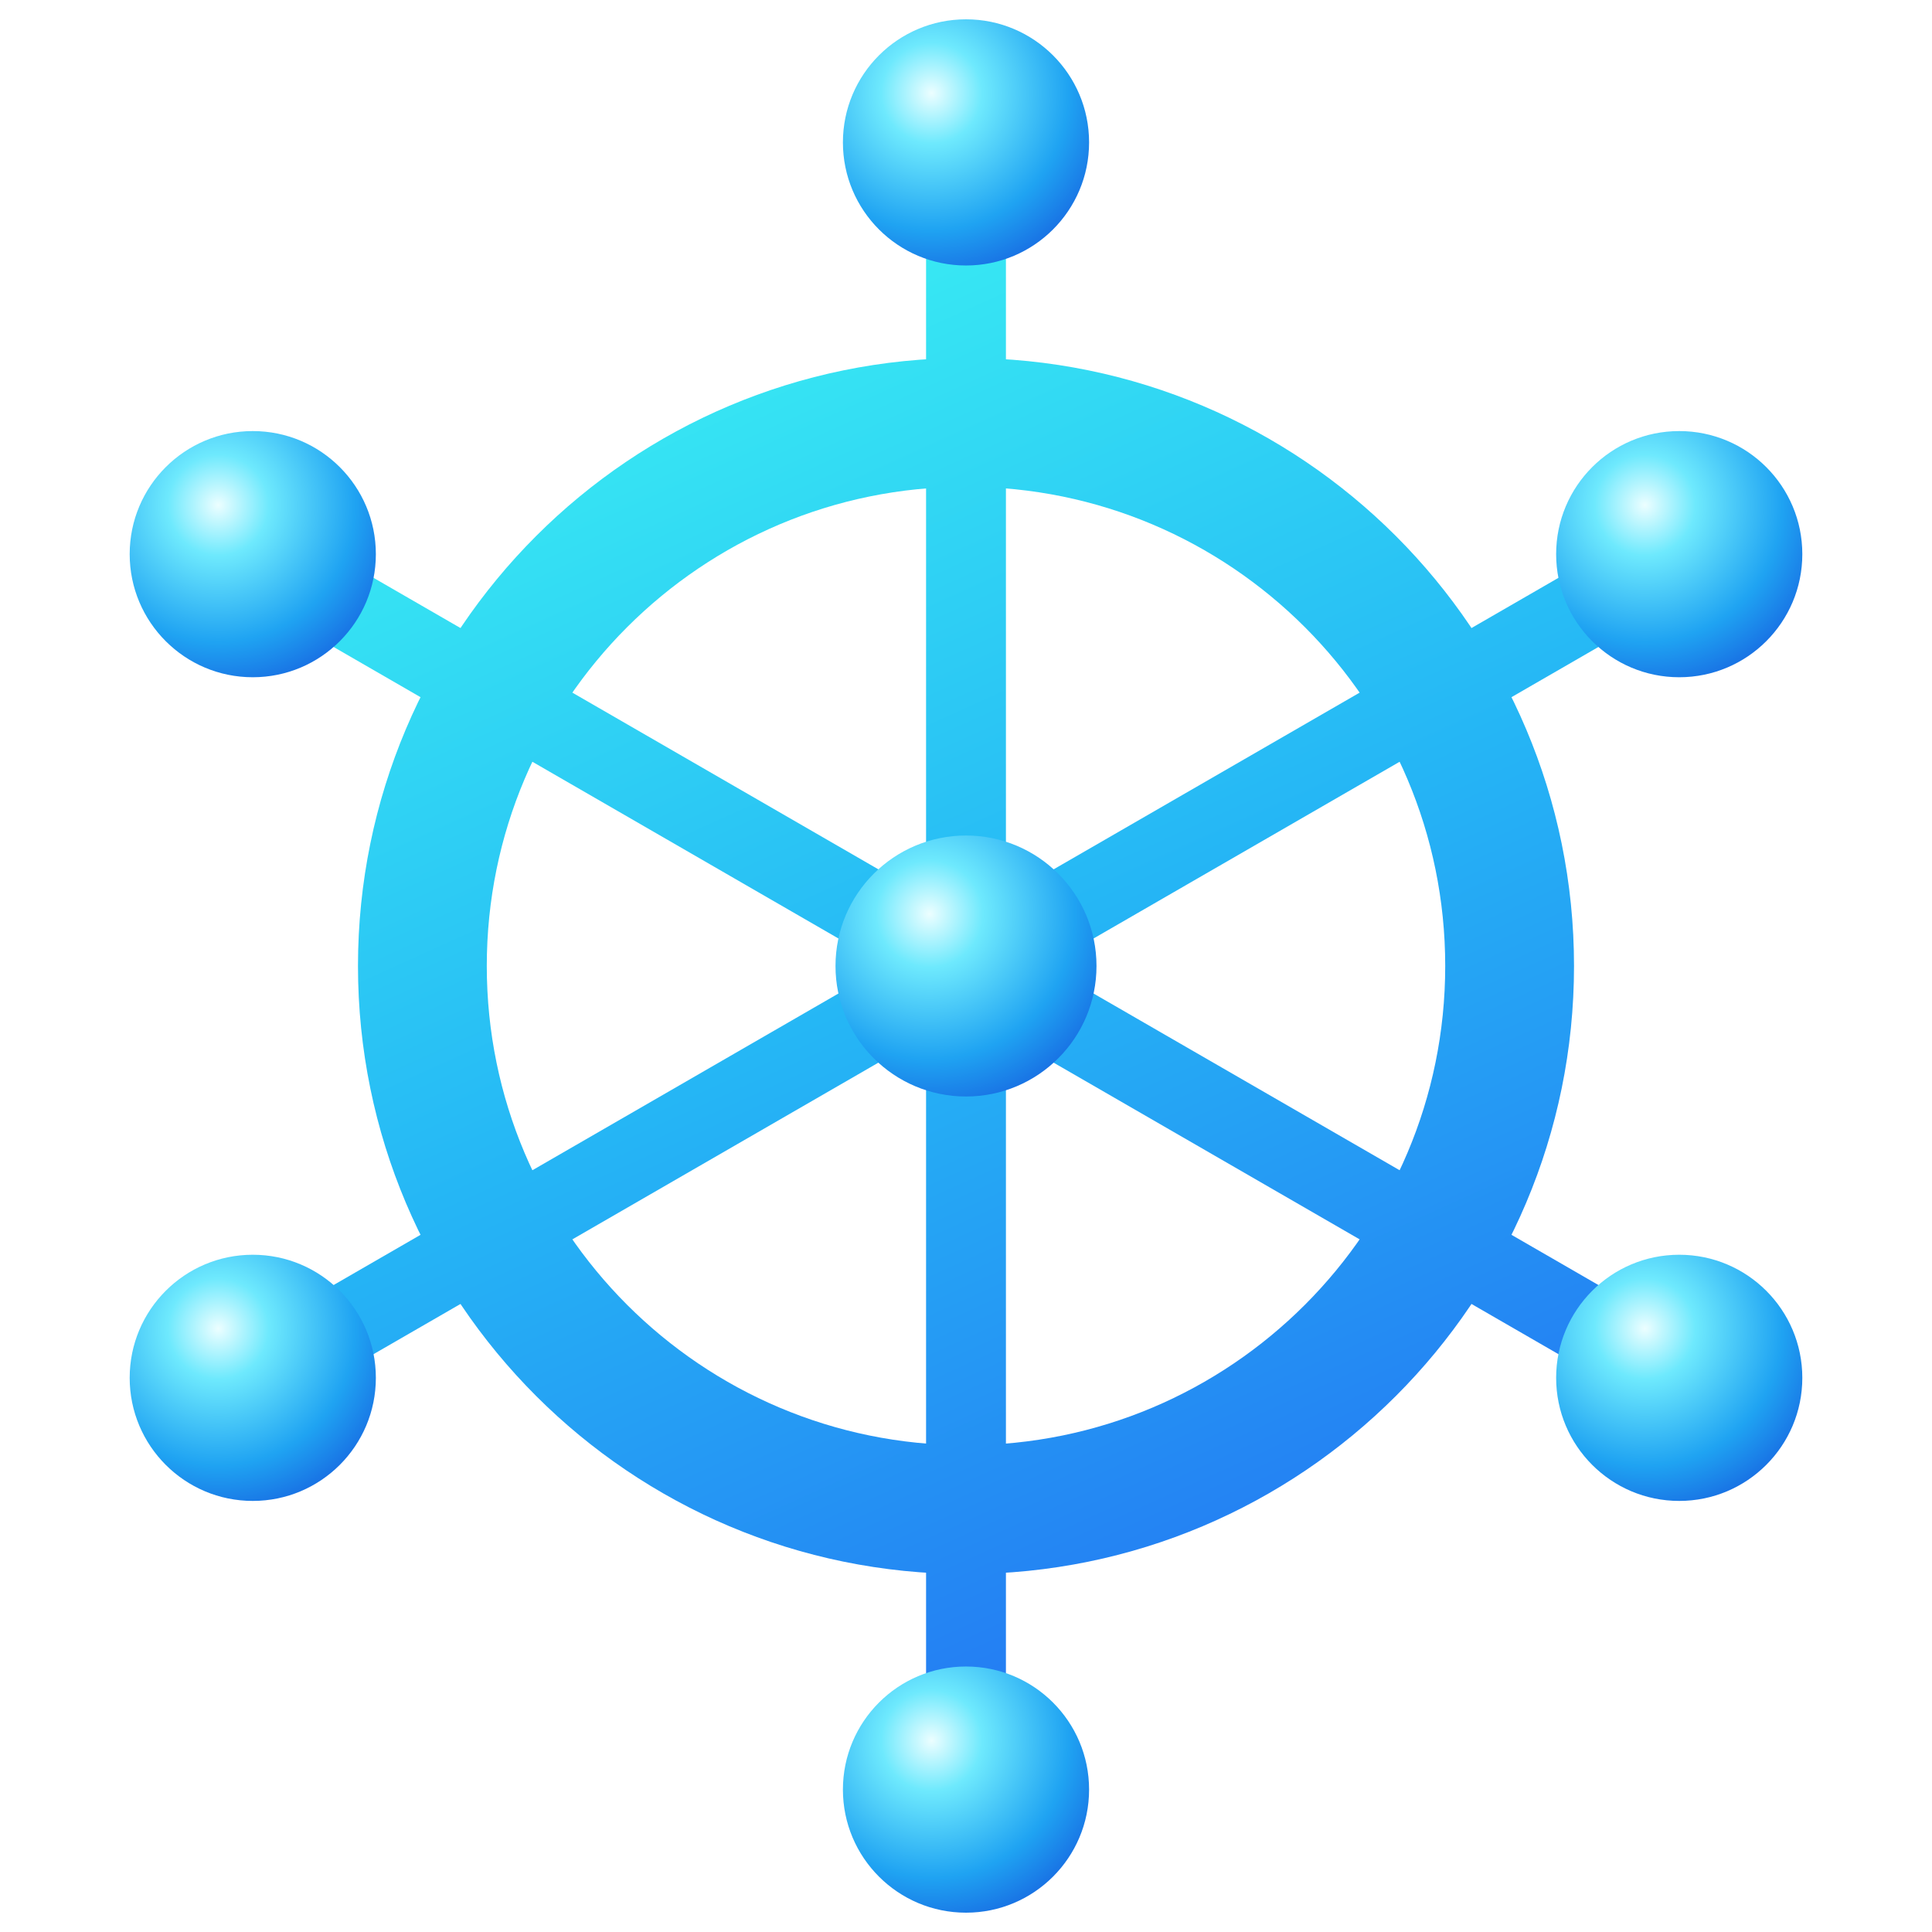
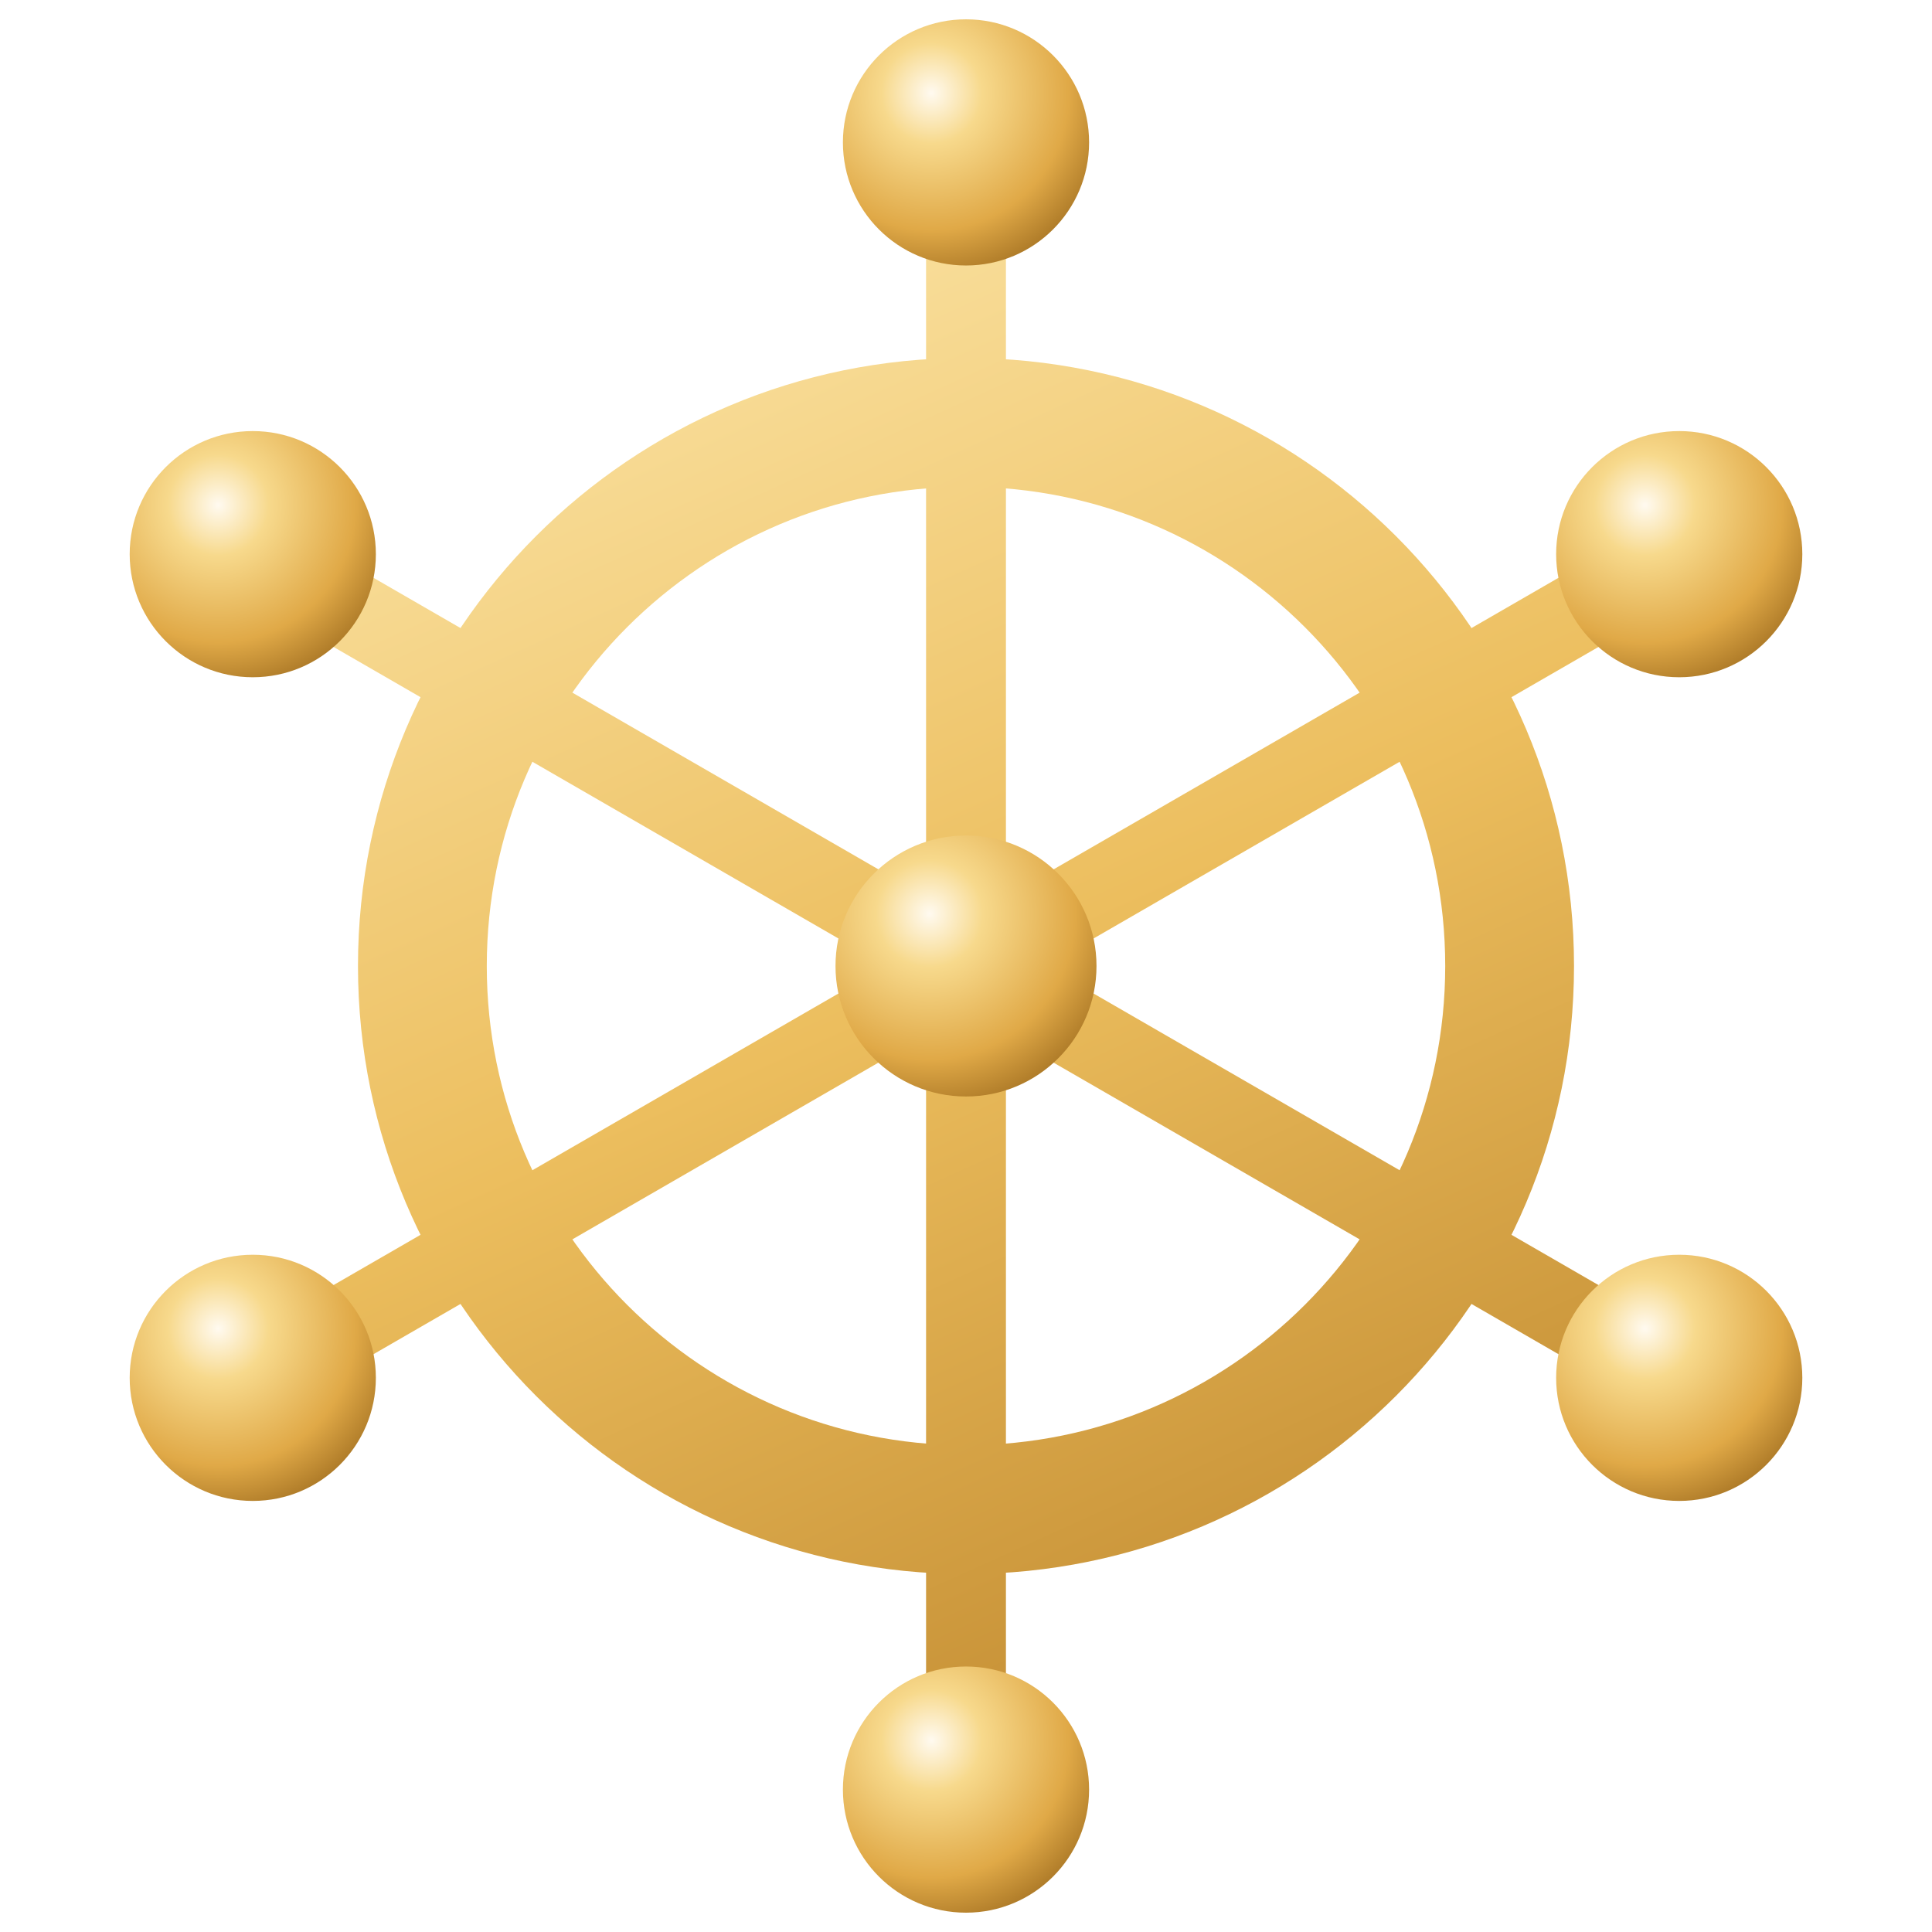
<svg xmlns="http://www.w3.org/2000/svg" viewBox="0 0 24 24" width="24" height="24">
  <defs>
    <linearGradient id="bg" x1="0" y1="0" x2="0" y2="1">
-       <stop offset="0" stop-color="#122c63" />
-       <stop offset="0.55" stop-color="#0a1a3f" />
-       <stop offset="1" stop-color="#040b1e" />
+       <stop offset="0" stop-color="#17293b" />
+       <stop offset="0.55" stop-color="#0d1a27" />
+       <stop offset="1" stop-color="#060d15" />
    </linearGradient>
    <radialGradient id="bgGlow" cx="0.5" cy="0.5" r="0.58">
-       <stop offset="0" stop-color="#1f62c4" stop-opacity="0.5" />
-       <stop offset="1" stop-color="#1f62c4" stop-opacity="0" />
+       <stop offset="0" stop-color="#c98b2e" stop-opacity="0.3" />
+       <stop offset="1" stop-color="#c98b2e" stop-opacity="0" />
    </radialGradient>
    <linearGradient id="sheen" x1="0" y1="0" x2="0" y2="1">
      <stop offset="0" stop-color="#ffffff" stop-opacity="0.13" />
      <stop offset="0.32" stop-color="#ffffff" stop-opacity="0" />
    </linearGradient>
    <linearGradient id="ink" gradientUnits="userSpaceOnUse" x1="7.734" y1="2.578" x2="16.266" y2="21.422">
-       <stop offset="0" stop-color="#2af3f0" />
-       <stop offset="0.5" stop-color="#1fb0f2" />
-       <stop offset="1" stop-color="#1c5fe6" />
+       <stop offset="0" stop-color="#f7dc92" />
+       <stop offset="0.5" stop-color="#e3b04e" />
+       <stop offset="1" stop-color="#a8741f" />
    </linearGradient>
    <linearGradient id="inkSmall" gradientUnits="userSpaceOnUse" x1="7.734" y1="2.578" x2="16.266" y2="21.422">
-       <stop offset="0" stop-color="#3cf4f2" />
-       <stop offset="0.5" stop-color="#25b6f5" />
-       <stop offset="1" stop-color="#2470f2" />
+       <stop offset="0" stop-color="#fbe4a6" />
+       <stop offset="0.5" stop-color="#ecbe5e" />
+       <stop offset="1" stop-color="#c18a30" />
    </linearGradient>
    <linearGradient id="trail" x1="0" y1="0" x2="1" y2="0">
-       <stop offset="0" stop-color="#7ff3ff" stop-opacity="0" />
-       <stop offset="1" stop-color="#9ff7ff" stop-opacity="0.8" />
+       <stop offset="0" stop-color="#ffe2a0" stop-opacity="0" />
+       <stop offset="1" stop-color="#fff0c8" stop-opacity="0.8" />
    </linearGradient>
    <radialGradient id="core" cx="0.36" cy="0.3" r="0.82">
-       <stop offset="0" stop-color="#ecfeff" />
-       <stop offset="0.25" stop-color="#6ee9fd" />
-       <stop offset="0.68" stop-color="#1fa3f2" />
-       <stop offset="1" stop-color="#1660df" />
+       <stop offset="0" stop-color="#fffaf0" />
+       <stop offset="0.25" stop-color="#f7d98c" />
+       <stop offset="0.68" stop-color="#e0a947" />
+       <stop offset="1" stop-color="#9c6a1d" />
    </radialGradient>
    <radialGradient id="halo">
-       <stop offset="0" stop-color="#3fdcff" stop-opacity="0.72" />
-       <stop offset="0.42" stop-color="#2aa8ff" stop-opacity="0.24" />
-       <stop offset="1" stop-color="#2aa8ff" stop-opacity="0" />
+       <stop offset="0" stop-color="#ffd57a" stop-opacity="0.72" />
+       <stop offset="0.42" stop-color="#f0b44a" stop-opacity="0.24" />
+       <stop offset="1" stop-color="#f0b44a" stop-opacity="0" />
    </radialGradient>
    <radialGradient id="spark">
      <stop offset="0" stop-color="#ffffff" />
-       <stop offset="0.5" stop-color="#c8f8ff" />
-       <stop offset="1" stop-color="#5fe0ff" />
+       <stop offset="0.5" stop-color="#ffefc2" />
+       <stop offset="1" stop-color="#f3c96a" />
    </radialGradient>
    <filter id="glow" x="-25%" y="-25%" width="150%" height="150%">
      <feGaussianBlur stdDeviation="0.164" result="b" />
      <feColorMatrix in="b" type="matrix" values="1 0 0 0 0  0 1 0 0 0  0 0 1 0 0  0 0 0 0.8 0" result="g" />
      <feMerge>
        <feMergeNode in="g" />
        <feMergeNode in="SourceGraphic" />
      </feMerge>
    </filter>
    <filter id="blur3" x="-50%" y="-50%" width="200%" height="200%">
      <feGaussianBlur stdDeviation="0.07" />
    </filter>
    <filter id="drop" x="-20%" y="-20%" width="140%" height="150%">
      <feDropShadow dx="0" dy="0.328" stdDeviation="0.375" flood-color="#000" flood-opacity="0.38" />
    </filter>
  </defs>
  <path d="M12 10.704L12 2.686M13.123 11.352L20.066 7.343M13.123 12.648L20.066 16.657M12 13.296L12 21.314M10.877 12.648L3.934 16.657M10.877 11.352L3.934 7.343" fill="none" stroke="url(#inkSmall)" stroke-width="0.992" stroke-linecap="round" />
  <circle cx="12" cy="12" r="6.753" fill="none" stroke="url(#inkSmall)" stroke-width="1.6" />
  <circle cx="12" cy="1.769" r="1.529" fill="url(#core)" />
  <circle cx="20.86" cy="6.884" r="1.529" fill="url(#core)" />
  <circle cx="20.86" cy="17.116" r="1.529" fill="url(#core)" />
  <circle cx="12" cy="22.231" r="1.529" fill="url(#core)" />
  <circle cx="3.14" cy="17.116" r="1.529" fill="url(#core)" />
  <circle cx="3.14" cy="6.884" r="1.529" fill="url(#core)" />
  <circle cx="12" cy="12" r="1.621" fill="url(#core)" />
</svg>
